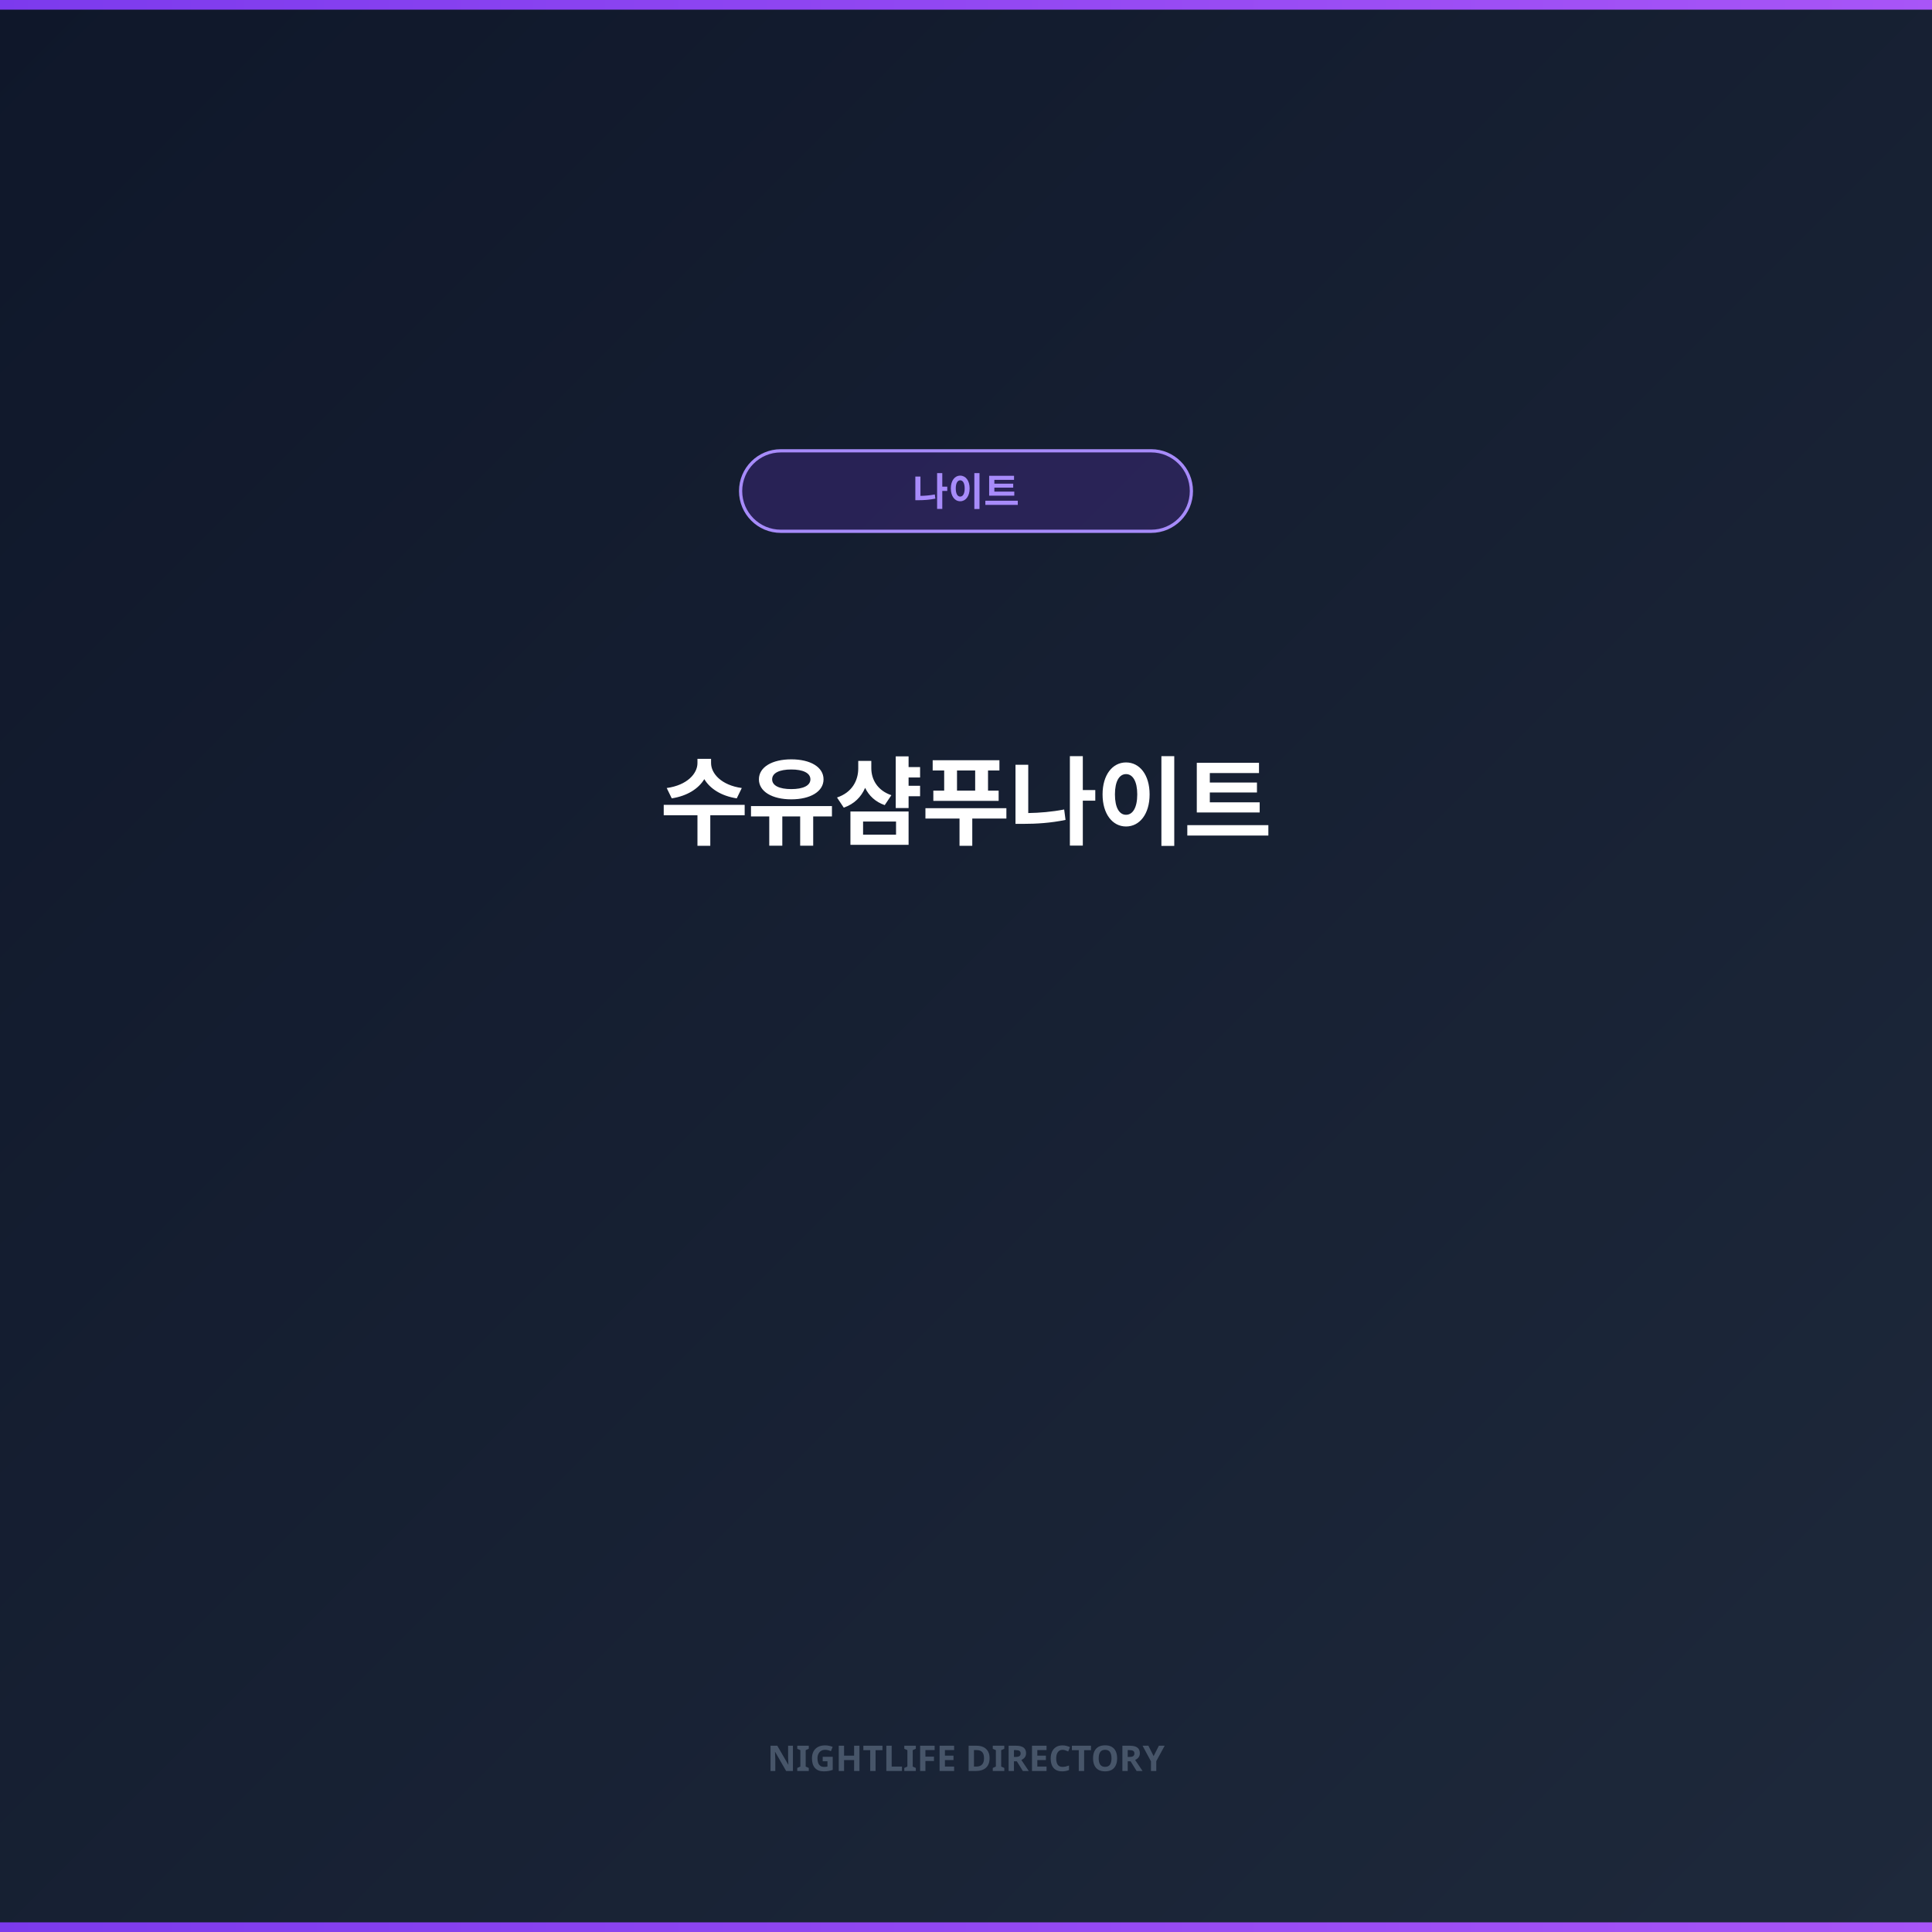
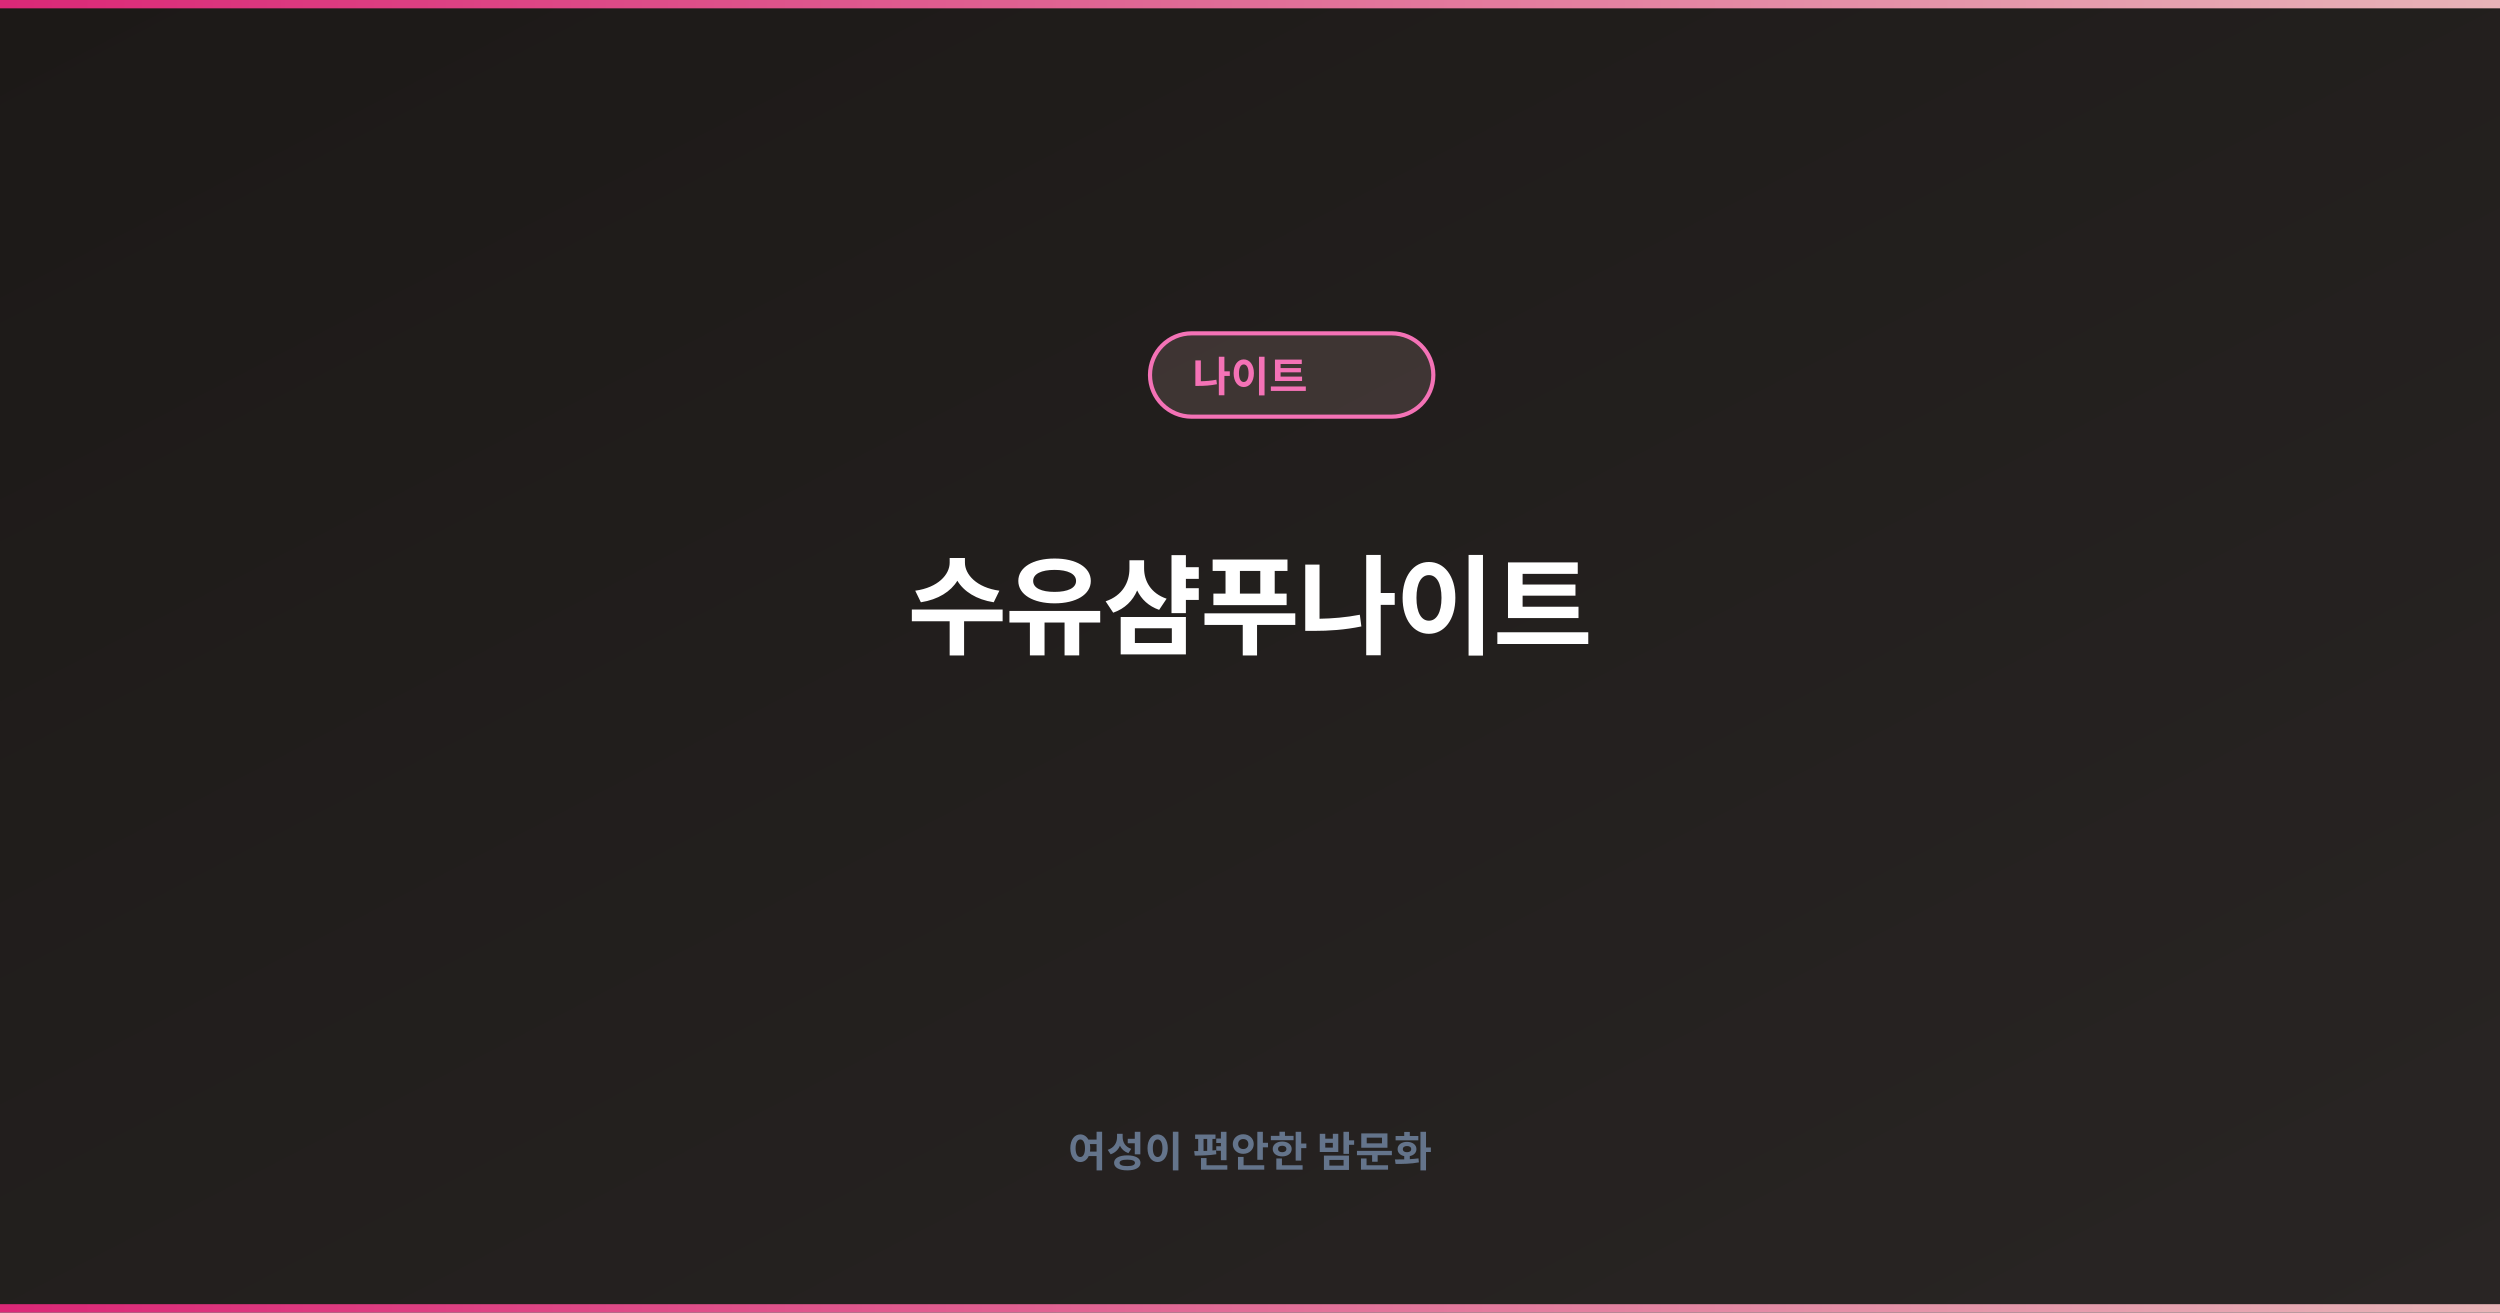
- <svg xmlns="http://www.w3.org/2000/svg" width="1200" height="1200" viewBox="0 0 1200 1200">
+ <svg xmlns="http://www.w3.org/2000/svg" width="1200" height="630" viewBox="0 0 1200 630">
  <defs>
    <linearGradient id="bg" x1="0%" y1="0%" x2="100%" y2="100%">
-       <stop offset="0%" style="stop-color:#0f172a" />
-       <stop offset="100%" style="stop-color:#1e293b" />
+       <stop offset="0%" style="stop-color:#1C1917" />
+       <stop offset="100%" style="stop-color:#292524" />
    </linearGradient>
    <linearGradient id="accent" x1="0%" y1="0%" x2="100%" y2="0%">
-       <stop offset="0%" style="stop-color:#7c3aed" />
-       <stop offset="100%" style="stop-color:#a855f7" />
+       <stop offset="0%" style="stop-color:#DB2777" />
+       <stop offset="100%" style="stop-color:#E8B4B8" />
    </linearGradient>
  </defs>
-   <rect width="1200" height="1200" fill="url(#bg)" />
-   <rect x="0" y="0" width="1200" height="6" fill="url(#accent)" />
-   <rect x="460" y="280" width="280" height="50" rx="25" fill="rgba(124,58,237,0.2)" stroke="#a78bfa" stroke-width="2" />
-   <text x="600" y="314" text-anchor="middle" font-family="'Pretendard',sans-serif" font-size="24" fill="#a78bfa" font-weight="800">나이트</text>
-   <text x="600" y="520" text-anchor="middle" font-family="'Pretendard',sans-serif" font-size="60" font-weight="900" fill="white" letter-spacing="-1">수유샴푸나이트</text>
-   <text x="600" y="1100" text-anchor="middle" font-family="'Pretendard',sans-serif" font-size="22" fill="#475569" font-weight="600">NIGHTLIFE DIRECTORY</text>
-   <rect x="0" y="1194" width="1200" height="6" fill="url(#accent)" />
+   <rect width="1200" height="630" fill="url(#bg)" />
+   <rect x="0" y="0" width="1200" height="4" fill="url(#accent)" />
+   <rect x="0" y="626" width="1200" height="4" fill="url(#accent)" />
+   <rect x="552" y="160" width="136" height="40" rx="20" fill="rgba(232,180,184,0.15)" stroke="#F472B6" stroke-width="2" />
+   <text x="600" y="188" text-anchor="middle" font-family="'Pretendard',sans-serif" font-size="20" fill="#F472B6" font-weight="800">나이트</text>
+   <text x="600" y="310" text-anchor="middle" font-family="'Pretendard',sans-serif" font-size="52" font-weight="900" fill="white" letter-spacing="-1">수유샴푸나이트</text>
+   <text x="600" y="560" text-anchor="middle" font-family="'Pretendard',sans-serif" font-size="20" fill="#64748b" font-weight="600">여성이 편안한 밤문화</text>
</svg>
